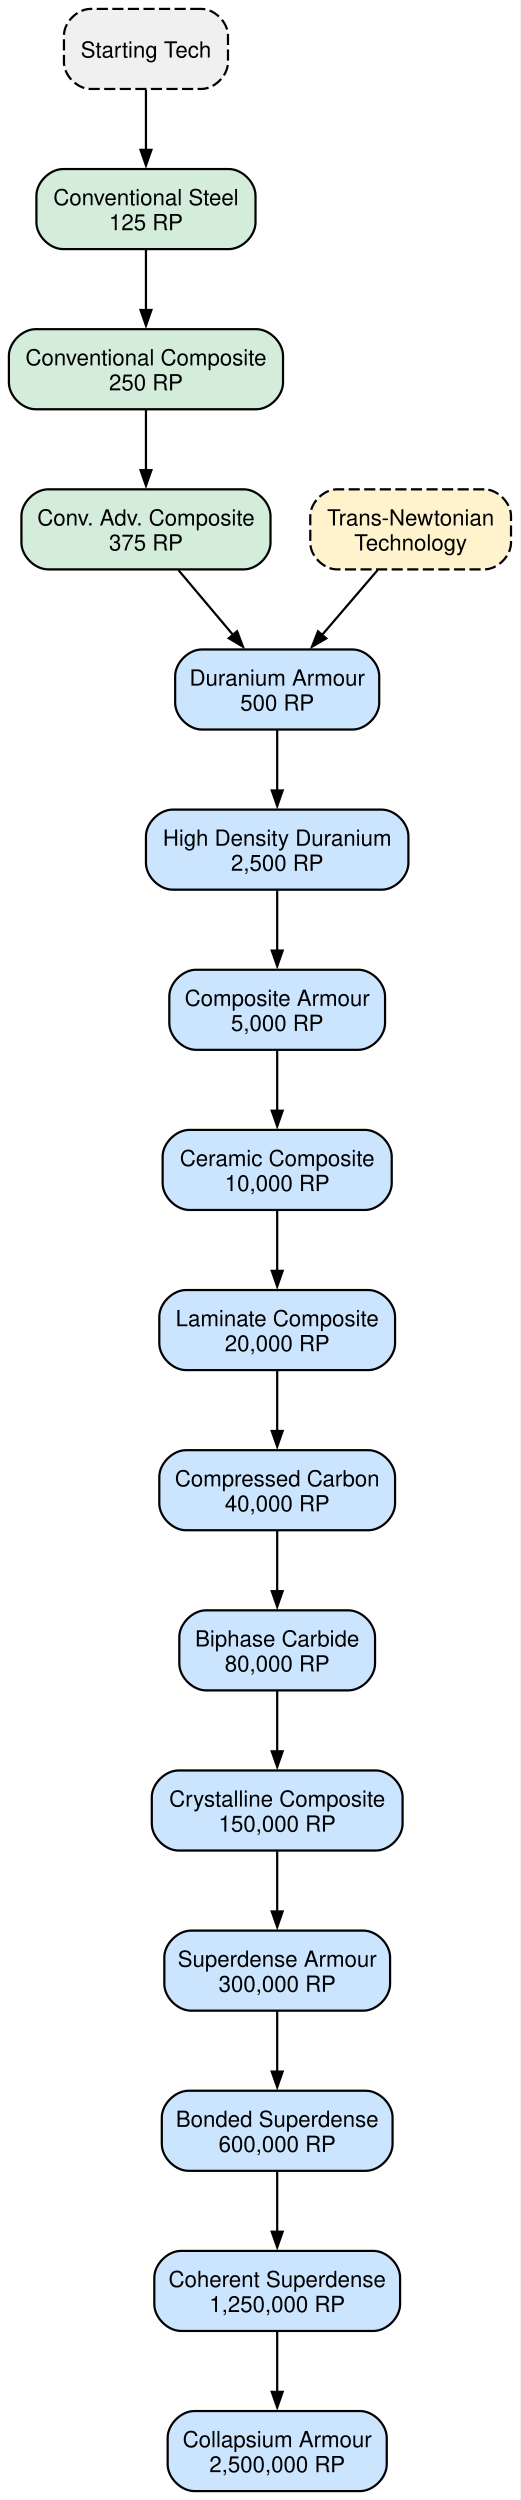
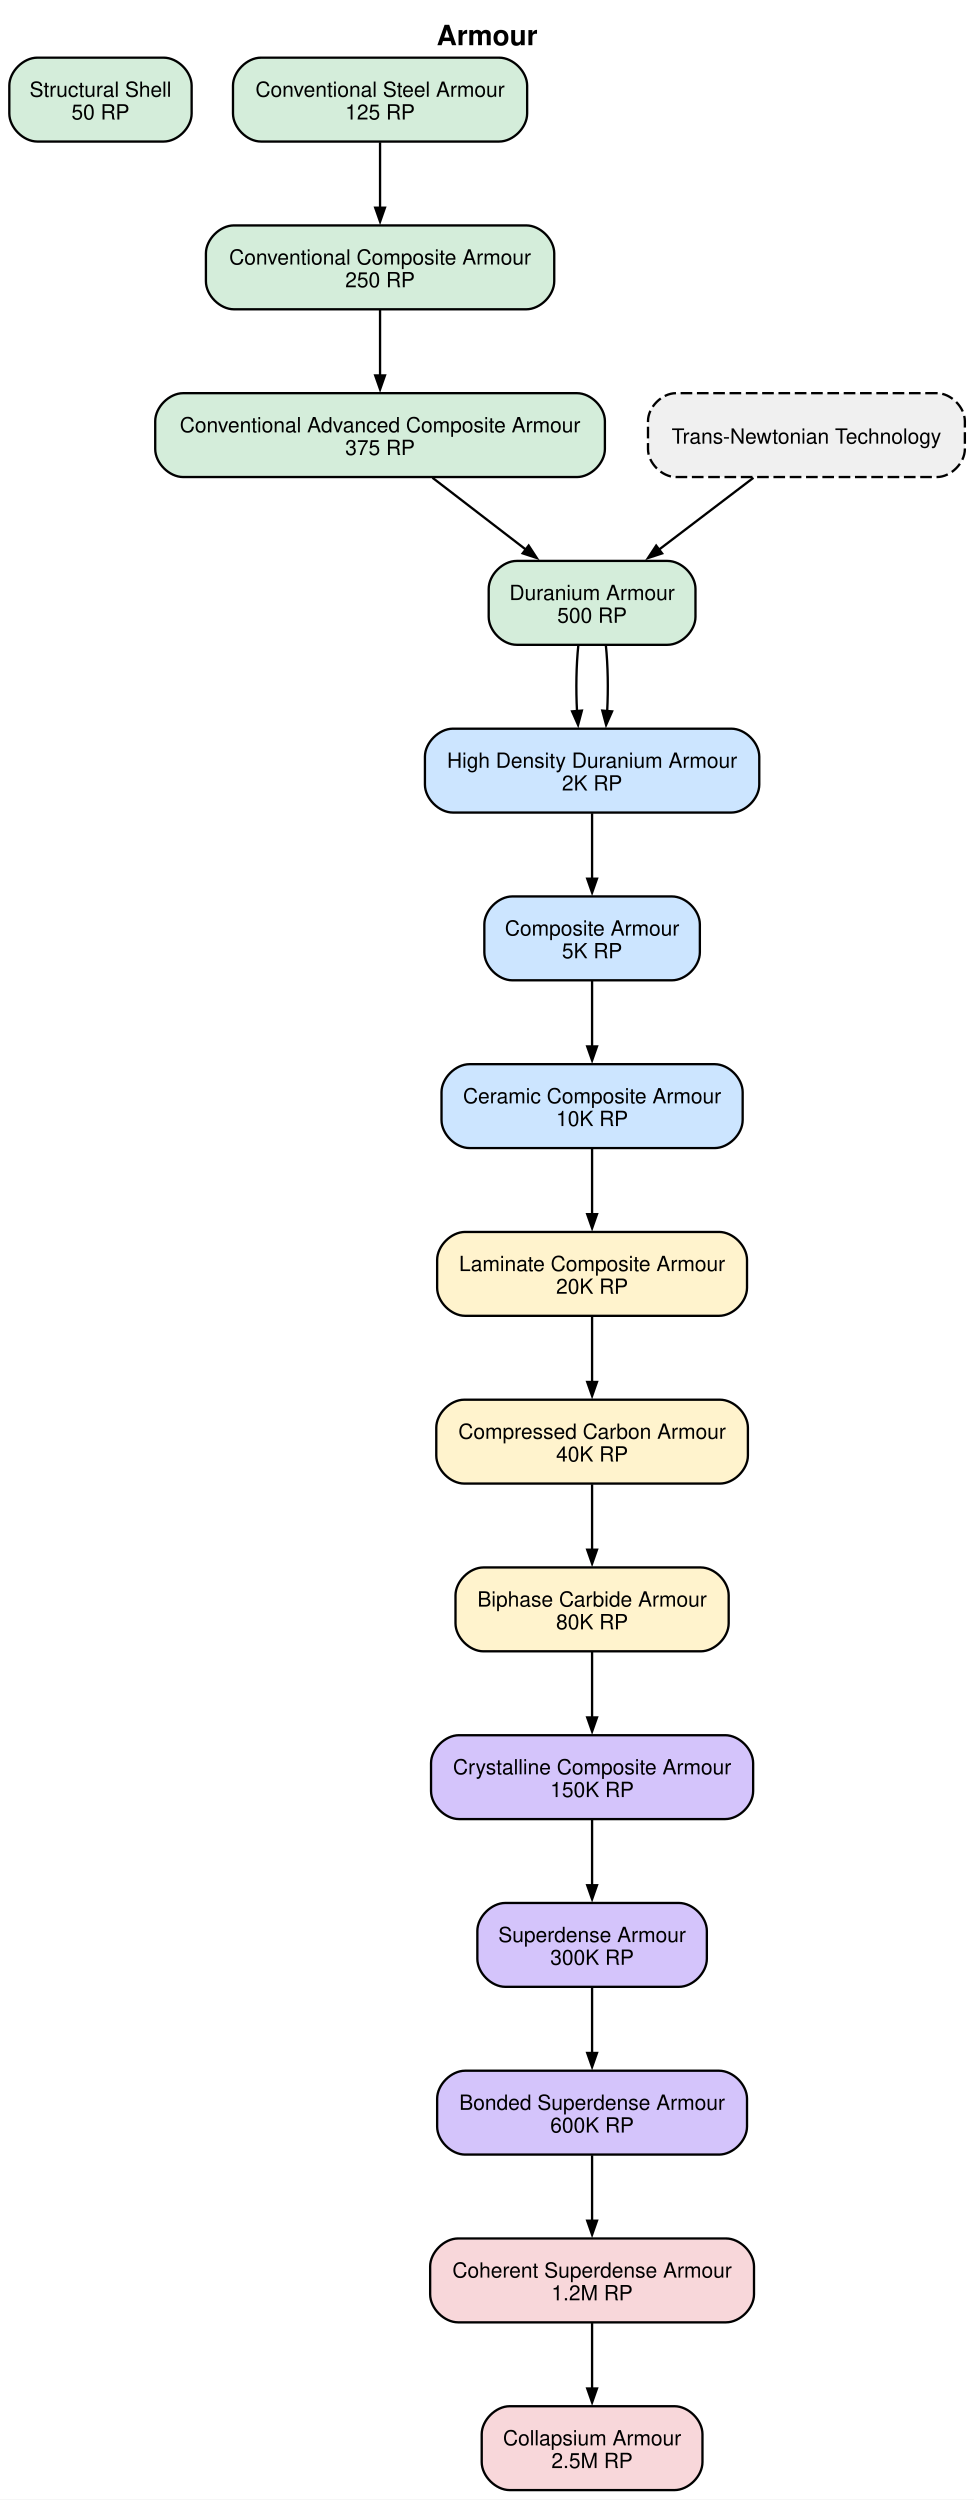
- <svg xmlns="http://www.w3.org/2000/svg" width="234pt" height="1124pt" viewBox="0.00 0.00 234.00 1124.00">
-   <g id="graph0" class="graph" transform="scale(1 1) rotate(0) translate(4 1120)">
-     <polygon fill="white" stroke="none" points="-4,4 -4,-1120 229.75,-1120 229.75,4 -4,4" />
+ <svg xmlns="http://www.w3.org/2000/svg" width="418pt" height="1073pt" viewBox="0.00 0.00 418.00 1073.00">
+   <g id="graph0" class="graph" transform="scale(1 1) rotate(0) translate(4 1068.75)">
+     <polygon fill="white" stroke="none" points="-4,4 -4,-1068.75 414.12,-1068.75 414.12,4 -4,4" />
+     <text xml:space="preserve" text-anchor="middle" x="205.06" y="-1049.35" font-family="Helvetica,sans-Serif" font-weight="bold" font-size="12.00">Armour</text>
    <g id="node1" class="node">
-       <path fill="#f0f0f0" stroke="black" stroke-dasharray="5,2" d="M86.5,-1116C86.5,-1116 36.75,-1116 36.75,-1116 30.75,-1116 24.75,-1110 24.75,-1104 24.75,-1104 24.75,-1092 24.75,-1092 24.75,-1086 30.75,-1080 36.75,-1080 36.75,-1080 86.5,-1080 86.5,-1080 92.5,-1080 98.5,-1086 98.5,-1092 98.5,-1092 98.5,-1104 98.5,-1104 98.5,-1110 92.5,-1116 86.5,-1116" />
-       <text xml:space="preserve" text-anchor="middle" x="61.62" y="-1094.12" font-family="Helvetica,sans-Serif" font-size="10.00">Starting Tech</text>
+       <path fill="#d4edda" stroke="black" d="M66.25,-1044C66.25,-1044 12,-1044 12,-1044 6,-1044 0,-1038 0,-1032 0,-1032 0,-1020 0,-1020 0,-1014 6,-1008 12,-1008 12,-1008 66.25,-1008 66.25,-1008 72.25,-1008 78.25,-1014 78.25,-1020 78.25,-1020 78.25,-1032 78.25,-1032 78.25,-1038 72.25,-1044 66.25,-1044" />
+       <text xml:space="preserve" text-anchor="middle" x="39.12" y="-1027.2" font-family="Helvetica,sans-Serif" font-size="9.00">Structural Shell</text>
+       <text xml:space="preserve" text-anchor="middle" x="39.12" y="-1017.45" font-family="Helvetica,sans-Serif" font-size="9.00">50 RP</text>
+     </g>
+     <g id="node2" class="node">
+       <path fill="#d4edda" stroke="black" d="M210.25,-1044C210.25,-1044 108,-1044 108,-1044 102,-1044 96,-1038 96,-1032 96,-1032 96,-1020 96,-1020 96,-1014 102,-1008 108,-1008 108,-1008 210.25,-1008 210.25,-1008 216.25,-1008 222.25,-1014 222.25,-1020 222.25,-1020 222.25,-1032 222.25,-1032 222.25,-1038 216.25,-1044 210.25,-1044" />
+       <text xml:space="preserve" text-anchor="middle" x="159.12" y="-1027.2" font-family="Helvetica,sans-Serif" font-size="9.00">Conventional Steel Armour</text>
+       <text xml:space="preserve" text-anchor="middle" x="159.12" y="-1017.45" font-family="Helvetica,sans-Serif" font-size="9.00">125 RP</text>
    </g>
    <g id="node3" class="node">
-       <path fill="#d4edda" stroke="black" d="M98.88,-1044C98.88,-1044 24.38,-1044 24.38,-1044 18.37,-1044 12.37,-1038 12.37,-1032 12.37,-1032 12.37,-1020 12.37,-1020 12.37,-1014 18.37,-1008 24.37,-1008 24.37,-1008 98.87,-1008 98.87,-1008 104.88,-1008 110.88,-1014 110.88,-1020 110.88,-1020 110.88,-1032 110.88,-1032 110.88,-1038 104.88,-1044 98.88,-1044" />
-       <text xml:space="preserve" text-anchor="middle" x="61.62" y="-1027.75" font-family="Helvetica,sans-Serif" font-size="10.00">Conventional Steel</text>
-       <text xml:space="preserve" text-anchor="middle" x="61.62" y="-1016.5" font-family="Helvetica,sans-Serif" font-size="10.00">125 RP</text>
+       <path fill="#d4edda" stroke="black" d="M221.88,-972C221.88,-972 96.37,-972 96.37,-972 90.38,-972 84.38,-966 84.38,-960 84.38,-960 84.38,-948 84.38,-948 84.38,-942 90.38,-936 96.38,-936 96.38,-936 221.88,-936 221.88,-936 227.88,-936 233.88,-942 233.88,-948 233.88,-948 233.88,-960 233.88,-960 233.88,-966 227.88,-972 221.88,-972" />
+       <text xml:space="preserve" text-anchor="middle" x="159.12" y="-955.2" font-family="Helvetica,sans-Serif" font-size="9.00">Conventional Composite Armour</text>
+       <text xml:space="preserve" text-anchor="middle" x="159.12" y="-945.45" font-family="Helvetica,sans-Serif" font-size="9.00">250 RP</text>
    </g>
    <g id="edge1" class="edge">
-       <path fill="none" stroke="black" d="M61.62,-1079.7C61.62,-1071.47 61.62,-1061.48 61.62,-1052.42" />
-       <polygon fill="black" stroke="black" points="64.08,-1052.62 61.63,-1045.62 59.18,-1052.62 64.08,-1052.62" />
+       <path fill="none" stroke="black" d="M159.12,-1007.7C159.12,-999.22 159.12,-988.86 159.12,-979.58" />
+       <polygon fill="black" stroke="black" points="161.23,-979.62 159.13,-973.62 157.03,-979.62 161.23,-979.62" />
    </g>
-     <g id="node2" class="node">
-       <path fill="#fff3cd" stroke="black" stroke-dasharray="5,2" d="M213.75,-900C213.75,-900 147.5,-900 147.5,-900 141.5,-900 135.5,-894 135.5,-888 135.5,-888 135.5,-876 135.5,-876 135.5,-870 141.5,-864 147.5,-864 147.5,-864 213.75,-864 213.75,-864 219.75,-864 225.75,-870 225.75,-876 225.75,-876 225.75,-888 225.75,-888 225.75,-894 219.75,-900 213.75,-900" />
-       <text xml:space="preserve" text-anchor="middle" x="180.62" y="-883.75" font-family="Helvetica,sans-Serif" font-size="10.00">Trans-Newtonian</text>
-       <text xml:space="preserve" text-anchor="middle" x="180.62" y="-872.5" font-family="Helvetica,sans-Serif" font-size="10.00">Technology</text>
+     <g id="node4" class="node">
+       <path fill="#d4edda" stroke="black" d="M243.62,-900C243.62,-900 74.62,-900 74.62,-900 68.62,-900 62.62,-894 62.62,-888 62.62,-888 62.62,-876 62.62,-876 62.62,-870 68.62,-864 74.62,-864 74.62,-864 243.62,-864 243.62,-864 249.62,-864 255.62,-870 255.62,-876 255.62,-876 255.62,-888 255.62,-888 255.62,-894 249.62,-900 243.62,-900" />
+       <text xml:space="preserve" text-anchor="middle" x="159.12" y="-883.2" font-family="Helvetica,sans-Serif" font-size="9.00">Conventional Advanced Composite Armour</text>
+       <text xml:space="preserve" text-anchor="middle" x="159.12" y="-873.45" font-family="Helvetica,sans-Serif" font-size="9.00">375 RP</text>
+     </g>
+     <g id="edge2" class="edge">
+       <path fill="none" stroke="black" d="M159.12,-935.7C159.12,-927.22 159.12,-916.86 159.12,-907.58" />
+       <polygon fill="black" stroke="black" points="161.23,-907.62 159.13,-901.62 157.03,-907.62 161.23,-907.62" />
+     </g>
+     <g id="node5" class="node">
+       <path fill="#d4edda" stroke="black" d="M282.5,-828C282.5,-828 217.75,-828 217.75,-828 211.75,-828 205.75,-822 205.75,-816 205.75,-816 205.75,-804 205.75,-804 205.75,-798 211.75,-792 217.75,-792 217.75,-792 282.5,-792 282.5,-792 288.5,-792 294.5,-798 294.5,-804 294.5,-804 294.5,-816 294.5,-816 294.5,-822 288.5,-828 282.5,-828" />
+       <text xml:space="preserve" text-anchor="middle" x="250.12" y="-811.2" font-family="Helvetica,sans-Serif" font-size="9.00">Duranium Armour</text>
+       <text xml:space="preserve" text-anchor="middle" x="250.12" y="-801.45" font-family="Helvetica,sans-Serif" font-size="9.00">500 RP</text>
+     </g>
+     <g id="edge3" class="edge">
+       <path fill="none" stroke="black" d="M181.62,-863.7C193.76,-854.36 208.87,-842.74 221.8,-832.79" />
+       <polygon fill="black" stroke="black" points="222.9,-834.59 226.37,-829.27 220.34,-831.26 222.9,-834.59" />
    </g>
    <g id="node6" class="node">
-       <path fill="#cce5ff" stroke="black" d="M154.5,-828C154.5,-828 86.75,-828 86.75,-828 80.75,-828 74.75,-822 74.75,-816 74.75,-816 74.75,-804 74.75,-804 74.75,-798 80.75,-792 86.75,-792 86.75,-792 154.5,-792 154.5,-792 160.5,-792 166.5,-798 166.5,-804 166.5,-804 166.5,-816 166.5,-816 166.5,-822 160.5,-828 154.5,-828" />
-       <text xml:space="preserve" text-anchor="middle" x="120.62" y="-811.75" font-family="Helvetica,sans-Serif" font-size="10.00">Duranium Armour</text>
-       <text xml:space="preserve" text-anchor="middle" x="120.62" y="-800.5" font-family="Helvetica,sans-Serif" font-size="10.00">500 RP</text>
+       <path fill="#cce5ff" stroke="black" d="M309.88,-756C309.88,-756 190.38,-756 190.38,-756 184.38,-756 178.38,-750 178.38,-744 178.38,-744 178.38,-732 178.38,-732 178.38,-726 184.38,-720 190.38,-720 190.38,-720 309.88,-720 309.88,-720 315.88,-720 321.88,-726 321.88,-732 321.88,-732 321.88,-744 321.88,-744 321.88,-750 315.88,-756 309.88,-756" />
+       <text xml:space="preserve" text-anchor="middle" x="250.12" y="-739.2" font-family="Helvetica,sans-Serif" font-size="9.00">High Density Duranium Armour</text>
+       <text xml:space="preserve" text-anchor="middle" x="250.12" y="-729.45" font-family="Helvetica,sans-Serif" font-size="9.00">2K RP</text>
    </g>
    <g id="edge5" class="edge">
-       <path fill="none" stroke="black" d="M165.79,-863.7C158.24,-854.88 148.94,-844.03 140.75,-834.47" />
-       <polygon fill="black" stroke="black" points="142.69,-832.97 136.27,-829.25 138.97,-836.16 142.69,-832.97" />
+       <path fill="none" stroke="black" d="M244.21,-791.7C243.33,-783.22 243.15,-772.86 243.65,-763.58" />
+       <polygon fill="black" stroke="black" points="245.74,-763.76 244.11,-757.61 241.55,-763.43 245.74,-763.76" />
    </g>
-     <g id="node4" class="node">
-       <path fill="#d4edda" stroke="black" d="M111.25,-972C111.25,-972 12,-972 12,-972 6,-972 0,-966 0,-960 0,-960 0,-948 0,-948 0,-942 6,-936 12,-936 12,-936 111.25,-936 111.25,-936 117.25,-936 123.25,-942 123.25,-948 123.25,-948 123.25,-960 123.25,-960 123.25,-966 117.25,-972 111.25,-972" />
-       <text xml:space="preserve" text-anchor="middle" x="61.62" y="-955.75" font-family="Helvetica,sans-Serif" font-size="10.00">Conventional Composite</text>
-       <text xml:space="preserve" text-anchor="middle" x="61.62" y="-944.5" font-family="Helvetica,sans-Serif" font-size="10.00">250 RP</text>
+     <g id="edge6" class="edge">
+       <path fill="none" stroke="black" d="M256.04,-791.7C256.92,-783.22 257.1,-772.86 256.6,-763.58" />
+       <polygon fill="black" stroke="black" points="258.7,-763.43 256.14,-757.61 254.51,-763.76 258.7,-763.43" />
    </g>
-     <g id="edge2" class="edge">
-       <path fill="none" stroke="black" d="M61.62,-1007.7C61.62,-999.47 61.62,-989.48 61.62,-980.42" />
-       <polygon fill="black" stroke="black" points="64.08,-980.62 61.63,-973.62 59.18,-980.62 64.08,-980.62" />
+     <g id="node7" class="node">
+       <path fill="#cce5ff" stroke="black" d="M284.38,-684C284.38,-684 215.88,-684 215.88,-684 209.88,-684 203.88,-678 203.88,-672 203.88,-672 203.88,-660 203.88,-660 203.88,-654 209.88,-648 215.88,-648 215.88,-648 284.38,-648 284.38,-648 290.38,-648 296.38,-654 296.38,-660 296.38,-660 296.38,-672 296.38,-672 296.38,-678 290.38,-684 284.38,-684" />
+       <text xml:space="preserve" text-anchor="middle" x="250.12" y="-667.2" font-family="Helvetica,sans-Serif" font-size="9.00">Composite Armour</text>
+       <text xml:space="preserve" text-anchor="middle" x="250.12" y="-657.45" font-family="Helvetica,sans-Serif" font-size="9.00">5K RP</text>
    </g>
-     <g id="node5" class="node">
-       <path fill="#d4edda" stroke="black" d="M105.62,-900C105.62,-900 17.62,-900 17.62,-900 11.63,-900 5.63,-894 5.63,-888 5.63,-888 5.63,-876 5.63,-876 5.63,-870 11.63,-864 17.63,-864 17.63,-864 105.63,-864 105.63,-864 111.62,-864 117.62,-870 117.62,-876 117.62,-876 117.62,-888 117.62,-888 117.62,-894 111.62,-900 105.62,-900" />
-       <text xml:space="preserve" text-anchor="middle" x="61.62" y="-883.75" font-family="Helvetica,sans-Serif" font-size="10.00">Conv. Adv. Composite</text>
-       <text xml:space="preserve" text-anchor="middle" x="61.62" y="-872.5" font-family="Helvetica,sans-Serif" font-size="10.00">375 RP</text>
+     <g id="edge7" class="edge">
+       <path fill="none" stroke="black" d="M250.12,-719.7C250.12,-711.22 250.12,-700.86 250.12,-691.58" />
+       <polygon fill="black" stroke="black" points="252.23,-691.62 250.13,-685.62 248.03,-691.62 252.23,-691.62" />
    </g>
-     <g id="edge3" class="edge">
-       <path fill="none" stroke="black" d="M61.62,-935.7C61.62,-927.47 61.62,-917.48 61.62,-908.42" />
-       <polygon fill="black" stroke="black" points="64.08,-908.62 61.63,-901.62 59.18,-908.62 64.08,-908.62" />
+     <g id="node8" class="node">
+       <path fill="#cce5ff" stroke="black" d="M302.75,-612C302.75,-612 197.5,-612 197.5,-612 191.5,-612 185.5,-606 185.5,-600 185.5,-600 185.5,-588 185.5,-588 185.5,-582 191.5,-576 197.5,-576 197.5,-576 302.75,-576 302.75,-576 308.75,-576 314.75,-582 314.75,-588 314.75,-588 314.75,-600 314.75,-600 314.75,-606 308.75,-612 302.75,-612" />
+       <text xml:space="preserve" text-anchor="middle" x="250.12" y="-595.2" font-family="Helvetica,sans-Serif" font-size="9.00">Ceramic Composite Armour</text>
+       <text xml:space="preserve" text-anchor="middle" x="250.12" y="-585.45" font-family="Helvetica,sans-Serif" font-size="9.00">10K RP</text>
+     </g>
+     <g id="edge8" class="edge">
+       <path fill="none" stroke="black" d="M250.12,-647.7C250.12,-639.22 250.12,-628.86 250.12,-619.58" />
+       <polygon fill="black" stroke="black" points="252.23,-619.62 250.13,-613.62 248.03,-619.62 252.23,-619.62" />
+     </g>
+     <g id="node9" class="node">
+       <path fill="#fff3cd" stroke="black" d="M304.62,-540C304.62,-540 195.62,-540 195.62,-540 189.62,-540 183.62,-534 183.62,-528 183.62,-528 183.62,-516 183.62,-516 183.62,-510 189.62,-504 195.62,-504 195.62,-504 304.62,-504 304.62,-504 310.62,-504 316.62,-510 316.62,-516 316.62,-516 316.62,-528 316.62,-528 316.62,-534 310.62,-540 304.62,-540" />
+       <text xml:space="preserve" text-anchor="middle" x="250.12" y="-523.2" font-family="Helvetica,sans-Serif" font-size="9.00">Laminate Composite Armour</text>
+       <text xml:space="preserve" text-anchor="middle" x="250.12" y="-513.45" font-family="Helvetica,sans-Serif" font-size="9.00">20K RP</text>
+     </g>
+     <g id="edge9" class="edge">
+       <path fill="none" stroke="black" d="M250.12,-575.7C250.12,-567.22 250.12,-556.86 250.12,-547.58" />
+       <polygon fill="black" stroke="black" points="252.23,-547.62 250.13,-541.62 248.03,-547.62 252.23,-547.62" />
+     </g>
+     <g id="node10" class="node">
+       <path fill="#fff3cd" stroke="black" d="M305,-468C305,-468 195.25,-468 195.25,-468 189.25,-468 183.25,-462 183.25,-456 183.25,-456 183.25,-444 183.25,-444 183.25,-438 189.25,-432 195.25,-432 195.25,-432 305,-432 305,-432 311,-432 317,-438 317,-444 317,-444 317,-456 317,-456 317,-462 311,-468 305,-468" />
+       <text xml:space="preserve" text-anchor="middle" x="250.12" y="-451.2" font-family="Helvetica,sans-Serif" font-size="9.00">Compressed Carbon Armour</text>
+       <text xml:space="preserve" text-anchor="middle" x="250.12" y="-441.45" font-family="Helvetica,sans-Serif" font-size="9.00">40K RP</text>
+     </g>
+     <g id="edge10" class="edge">
+       <path fill="none" stroke="black" d="M250.12,-503.7C250.12,-495.22 250.12,-484.86 250.12,-475.58" />
+       <polygon fill="black" stroke="black" points="252.23,-475.62 250.13,-469.62 248.03,-475.62 252.23,-475.62" />
+     </g>
+     <g id="node11" class="node">
+       <path fill="#fff3cd" stroke="black" d="M296.75,-396C296.75,-396 203.5,-396 203.5,-396 197.5,-396 191.5,-390 191.5,-384 191.5,-384 191.5,-372 191.5,-372 191.5,-366 197.5,-360 203.5,-360 203.5,-360 296.75,-360 296.75,-360 302.75,-360 308.75,-366 308.75,-372 308.75,-372 308.75,-384 308.75,-384 308.75,-390 302.75,-396 296.75,-396" />
+       <text xml:space="preserve" text-anchor="middle" x="250.12" y="-379.2" font-family="Helvetica,sans-Serif" font-size="9.00">Biphase Carbide Armour</text>
+       <text xml:space="preserve" text-anchor="middle" x="250.12" y="-369.45" font-family="Helvetica,sans-Serif" font-size="9.00">80K RP</text>
+     </g>
+     <g id="edge11" class="edge">
+       <path fill="none" stroke="black" d="M250.12,-431.7C250.12,-423.22 250.12,-412.86 250.12,-403.58" />
+       <polygon fill="black" stroke="black" points="252.23,-403.62 250.13,-397.62 248.03,-403.62 252.23,-403.62" />
+     </g>
+     <g id="node12" class="node">
+       <path fill="#d4c4fb" stroke="black" d="M307.25,-324C307.25,-324 193,-324 193,-324 187,-324 181,-318 181,-312 181,-312 181,-300 181,-300 181,-294 187,-288 193,-288 193,-288 307.25,-288 307.25,-288 313.25,-288 319.25,-294 319.25,-300 319.25,-300 319.25,-312 319.25,-312 319.25,-318 313.25,-324 307.25,-324" />
+       <text xml:space="preserve" text-anchor="middle" x="250.12" y="-307.2" font-family="Helvetica,sans-Serif" font-size="9.00">Crystalline Composite Armour</text>
+       <text xml:space="preserve" text-anchor="middle" x="250.12" y="-297.45" font-family="Helvetica,sans-Serif" font-size="9.00">150K RP</text>
+     </g>
+     <g id="edge12" class="edge">
+       <path fill="none" stroke="black" d="M250.12,-359.7C250.12,-351.22 250.12,-340.86 250.12,-331.58" />
+       <polygon fill="black" stroke="black" points="252.23,-331.62 250.13,-325.62 248.03,-331.62 252.23,-331.62" />
+     </g>
+     <g id="node13" class="node">
+       <path fill="#d4c4fb" stroke="black" d="M287.38,-252C287.38,-252 212.88,-252 212.88,-252 206.88,-252 200.88,-246 200.88,-240 200.88,-240 200.88,-228 200.88,-228 200.88,-222 206.88,-216 212.88,-216 212.88,-216 287.38,-216 287.38,-216 293.38,-216 299.38,-222 299.38,-228 299.38,-228 299.38,-240 299.38,-240 299.38,-246 293.38,-252 287.38,-252" />
+       <text xml:space="preserve" text-anchor="middle" x="250.12" y="-235.2" font-family="Helvetica,sans-Serif" font-size="9.00">Superdense Armour</text>
+       <text xml:space="preserve" text-anchor="middle" x="250.12" y="-225.45" font-family="Helvetica,sans-Serif" font-size="9.00">300K RP</text>
+     </g>
+     <g id="edge13" class="edge">
+       <path fill="none" stroke="black" d="M250.12,-287.7C250.12,-279.22 250.12,-268.86 250.12,-259.58" />
+       <polygon fill="black" stroke="black" points="252.23,-259.62 250.13,-253.62 248.03,-259.62 252.23,-259.62" />
+     </g>
+     <g id="node14" class="node">
+       <path fill="#d4c4fb" stroke="black" d="M304.62,-180C304.62,-180 195.62,-180 195.62,-180 189.62,-180 183.62,-174 183.62,-168 183.62,-168 183.62,-156 183.62,-156 183.62,-150 189.62,-144 195.62,-144 195.62,-144 304.62,-144 304.62,-144 310.62,-144 316.62,-150 316.62,-156 316.62,-156 316.62,-168 316.62,-168 316.62,-174 310.62,-180 304.62,-180" />
+       <text xml:space="preserve" text-anchor="middle" x="250.12" y="-163.2" font-family="Helvetica,sans-Serif" font-size="9.00">Bonded Superdense Armour</text>
+       <text xml:space="preserve" text-anchor="middle" x="250.12" y="-153.45" font-family="Helvetica,sans-Serif" font-size="9.00">600K RP</text>
+     </g>
+     <g id="edge14" class="edge">
+       <path fill="none" stroke="black" d="M250.12,-215.7C250.12,-207.22 250.12,-196.86 250.12,-187.58" />
+       <polygon fill="black" stroke="black" points="252.23,-187.62 250.13,-181.62 248.03,-187.62 252.23,-187.62" />
+     </g>
+     <g id="node15" class="node">
+       <path fill="#f8d7da" stroke="black" d="M307.62,-108C307.62,-108 192.62,-108 192.62,-108 186.62,-108 180.62,-102 180.62,-96 180.62,-96 180.62,-84 180.62,-84 180.62,-78 186.62,-72 192.62,-72 192.62,-72 307.62,-72 307.62,-72 313.62,-72 319.62,-78 319.62,-84 319.62,-84 319.62,-96 319.62,-96 319.62,-102 313.62,-108 307.62,-108" />
+       <text xml:space="preserve" text-anchor="middle" x="250.12" y="-91.2" font-family="Helvetica,sans-Serif" font-size="9.00">Coherent Superdense Armour</text>
+       <text xml:space="preserve" text-anchor="middle" x="250.12" y="-81.45" font-family="Helvetica,sans-Serif" font-size="9.00">1.2M RP</text>
+     </g>
+     <g id="edge15" class="edge">
+       <path fill="none" stroke="black" d="M250.12,-143.7C250.12,-135.22 250.12,-124.86 250.12,-115.58" />
+       <polygon fill="black" stroke="black" points="252.23,-115.62 250.13,-109.62 248.03,-115.62 252.23,-115.62" />
+     </g>
+     <g id="node16" class="node">
+       <path fill="#f8d7da" stroke="black" d="M285.5,-36C285.5,-36 214.75,-36 214.75,-36 208.75,-36 202.75,-30 202.75,-24 202.75,-24 202.75,-12 202.75,-12 202.75,-6 208.75,0 214.75,0 214.75,0 285.5,0 285.5,0 291.5,0 297.5,-6 297.5,-12 297.5,-12 297.5,-24 297.5,-24 297.5,-30 291.5,-36 285.5,-36" />
+       <text xml:space="preserve" text-anchor="middle" x="250.12" y="-19.2" font-family="Helvetica,sans-Serif" font-size="9.00">Collapsium Armour</text>
+       <text xml:space="preserve" text-anchor="middle" x="250.12" y="-9.45" font-family="Helvetica,sans-Serif" font-size="9.00">2.5M RP</text>
+     </g>
+     <g id="edge16" class="edge">
+       <path fill="none" stroke="black" d="M250.12,-71.7C250.12,-63.22 250.12,-52.86 250.12,-43.58" />
+       <polygon fill="black" stroke="black" points="252.23,-43.62 250.13,-37.62 248.03,-43.62 252.23,-43.62" />
+     </g>
+     <g id="node17" class="node">
+       <path fill="#f0f0f0" stroke="black" stroke-dasharray="5,2" d="M398.12,-900C398.12,-900 286.12,-900 286.12,-900 280.12,-900 274.12,-894 274.12,-888 274.12,-888 274.12,-876 274.12,-876 274.12,-870 280.12,-864 286.12,-864 286.12,-864 398.12,-864 398.12,-864 404.12,-864 410.12,-870 410.12,-876 410.12,-876 410.12,-888 410.12,-888 410.12,-894 404.12,-900 398.12,-900" />
+       <text xml:space="preserve" text-anchor="middle" x="342.12" y="-878.33" font-family="Helvetica,sans-Serif" font-size="9.00">Trans-Newtonian Technology</text>
    </g>
    <g id="edge4" class="edge">
-       <path fill="none" stroke="black" d="M76.21,-863.7C83.64,-854.88 92.78,-844.03 100.84,-834.47" />
-       <polygon fill="black" stroke="black" points="102.6,-836.19 105.23,-829.26 98.85,-833.04 102.6,-836.19" />
-     </g>
-     <g id="node7" class="node">
-       <path fill="#cce5ff" stroke="black" d="M167.62,-756C167.62,-756 73.62,-756 73.62,-756 67.62,-756 61.62,-750 61.62,-744 61.62,-744 61.62,-732 61.62,-732 61.62,-726 67.62,-720 73.62,-720 73.62,-720 167.62,-720 167.62,-720 173.62,-720 179.62,-726 179.62,-732 179.62,-732 179.62,-744 179.62,-744 179.62,-750 173.62,-756 167.62,-756" />
-       <text xml:space="preserve" text-anchor="middle" x="120.62" y="-739.75" font-family="Helvetica,sans-Serif" font-size="10.00">High Density Duranium</text>
-       <text xml:space="preserve" text-anchor="middle" x="120.62" y="-728.5" font-family="Helvetica,sans-Serif" font-size="10.00">2,500 RP</text>
-     </g>
-     <g id="edge6" class="edge">
-       <path fill="none" stroke="black" d="M120.62,-791.7C120.62,-783.47 120.62,-773.48 120.62,-764.42" />
-       <polygon fill="black" stroke="black" points="123.08,-764.62 120.63,-757.62 118.18,-764.62 123.08,-764.62" />
-     </g>
-     <g id="node8" class="node">
-       <path fill="#cce5ff" stroke="black" d="M157.12,-684C157.12,-684 84.12,-684 84.12,-684 78.12,-684 72.12,-678 72.12,-672 72.12,-672 72.12,-660 72.12,-660 72.12,-654 78.12,-648 84.12,-648 84.12,-648 157.12,-648 157.12,-648 163.12,-648 169.12,-654 169.12,-660 169.12,-660 169.12,-672 169.12,-672 169.12,-678 163.12,-684 157.12,-684" />
-       <text xml:space="preserve" text-anchor="middle" x="120.62" y="-667.75" font-family="Helvetica,sans-Serif" font-size="10.00">Composite Armour</text>
-       <text xml:space="preserve" text-anchor="middle" x="120.62" y="-656.5" font-family="Helvetica,sans-Serif" font-size="10.00">5,000 RP</text>
-     </g>
-     <g id="edge7" class="edge">
-       <path fill="none" stroke="black" d="M120.62,-719.7C120.62,-711.47 120.62,-701.48 120.62,-692.42" />
-       <polygon fill="black" stroke="black" points="123.08,-692.62 120.63,-685.62 118.18,-692.62 123.08,-692.62" />
-     </g>
-     <g id="node9" class="node">
-       <path fill="#cce5ff" stroke="black" d="M160.12,-612C160.12,-612 81.12,-612 81.12,-612 75.12,-612 69.12,-606 69.12,-600 69.12,-600 69.12,-588 69.12,-588 69.12,-582 75.12,-576 81.12,-576 81.12,-576 160.12,-576 160.12,-576 166.12,-576 172.12,-582 172.12,-588 172.12,-588 172.12,-600 172.12,-600 172.12,-606 166.12,-612 160.12,-612" />
-       <text xml:space="preserve" text-anchor="middle" x="120.62" y="-595.75" font-family="Helvetica,sans-Serif" font-size="10.00">Ceramic Composite</text>
-       <text xml:space="preserve" text-anchor="middle" x="120.62" y="-584.5" font-family="Helvetica,sans-Serif" font-size="10.00">10,000 RP</text>
-     </g>
-     <g id="edge8" class="edge">
-       <path fill="none" stroke="black" d="M120.62,-647.7C120.62,-639.47 120.62,-629.48 120.62,-620.42" />
-       <polygon fill="black" stroke="black" points="123.08,-620.62 120.63,-613.62 118.18,-620.62 123.08,-620.62" />
-     </g>
-     <g id="node10" class="node">
-       <path fill="#cce5ff" stroke="black" d="M161.62,-540C161.62,-540 79.62,-540 79.62,-540 73.62,-540 67.62,-534 67.62,-528 67.62,-528 67.62,-516 67.62,-516 67.62,-510 73.62,-504 79.62,-504 79.62,-504 161.62,-504 161.62,-504 167.62,-504 173.62,-510 173.62,-516 173.62,-516 173.62,-528 173.62,-528 173.62,-534 167.62,-540 161.62,-540" />
-       <text xml:space="preserve" text-anchor="middle" x="120.62" y="-523.75" font-family="Helvetica,sans-Serif" font-size="10.00">Laminate Composite</text>
-       <text xml:space="preserve" text-anchor="middle" x="120.62" y="-512.5" font-family="Helvetica,sans-Serif" font-size="10.00">20,000 RP</text>
-     </g>
-     <g id="edge9" class="edge">
-       <path fill="none" stroke="black" d="M120.62,-575.7C120.62,-567.47 120.62,-557.48 120.62,-548.42" />
-       <polygon fill="black" stroke="black" points="123.08,-548.62 120.63,-541.62 118.18,-548.62 123.08,-548.62" />
-     </g>
-     <g id="node11" class="node">
-       <path fill="#cce5ff" stroke="black" d="M161.62,-468C161.62,-468 79.62,-468 79.62,-468 73.62,-468 67.62,-462 67.62,-456 67.62,-456 67.62,-444 67.62,-444 67.62,-438 73.62,-432 79.62,-432 79.62,-432 161.62,-432 161.62,-432 167.62,-432 173.62,-438 173.62,-444 173.62,-444 173.62,-456 173.62,-456 173.62,-462 167.62,-468 161.62,-468" />
-       <text xml:space="preserve" text-anchor="middle" x="120.62" y="-451.75" font-family="Helvetica,sans-Serif" font-size="10.00">Compressed Carbon</text>
-       <text xml:space="preserve" text-anchor="middle" x="120.62" y="-440.5" font-family="Helvetica,sans-Serif" font-size="10.00">40,000 RP</text>
-     </g>
-     <g id="edge10" class="edge">
-       <path fill="none" stroke="black" d="M120.62,-503.7C120.62,-495.47 120.62,-485.48 120.62,-476.42" />
-       <polygon fill="black" stroke="black" points="123.08,-476.62 120.63,-469.62 118.18,-476.62 123.08,-476.62" />
-     </g>
-     <g id="node12" class="node">
-       <path fill="#cce5ff" stroke="black" d="M152.62,-396C152.62,-396 88.62,-396 88.62,-396 82.62,-396 76.62,-390 76.62,-384 76.62,-384 76.62,-372 76.62,-372 76.62,-366 82.62,-360 88.62,-360 88.62,-360 152.62,-360 152.62,-360 158.62,-360 164.62,-366 164.62,-372 164.62,-372 164.62,-384 164.62,-384 164.62,-390 158.62,-396 152.62,-396" />
-       <text xml:space="preserve" text-anchor="middle" x="120.62" y="-379.75" font-family="Helvetica,sans-Serif" font-size="10.00">Biphase Carbide</text>
-       <text xml:space="preserve" text-anchor="middle" x="120.62" y="-368.5" font-family="Helvetica,sans-Serif" font-size="10.00">80,000 RP</text>
-     </g>
-     <g id="edge11" class="edge">
-       <path fill="none" stroke="black" d="M120.62,-431.7C120.62,-423.47 120.62,-413.48 120.62,-404.42" />
-       <polygon fill="black" stroke="black" points="123.08,-404.62 120.63,-397.62 118.18,-404.62 123.08,-404.62" />
-     </g>
-     <g id="node13" class="node">
-       <path fill="#cce5ff" stroke="black" d="M165,-324C165,-324 76.25,-324 76.25,-324 70.25,-324 64.25,-318 64.25,-312 64.25,-312 64.25,-300 64.25,-300 64.25,-294 70.25,-288 76.25,-288 76.25,-288 165,-288 165,-288 171,-288 177,-294 177,-300 177,-300 177,-312 177,-312 177,-318 171,-324 165,-324" />
-       <text xml:space="preserve" text-anchor="middle" x="120.62" y="-307.75" font-family="Helvetica,sans-Serif" font-size="10.00">Crystalline Composite</text>
-       <text xml:space="preserve" text-anchor="middle" x="120.62" y="-296.5" font-family="Helvetica,sans-Serif" font-size="10.00">150,000 RP</text>
-     </g>
-     <g id="edge12" class="edge">
-       <path fill="none" stroke="black" d="M120.62,-359.7C120.62,-351.47 120.62,-341.48 120.62,-332.42" />
-       <polygon fill="black" stroke="black" points="123.08,-332.62 120.63,-325.62 118.18,-332.62 123.08,-332.62" />
-     </g>
-     <g id="node14" class="node">
-       <path fill="#cce5ff" stroke="black" d="M159.38,-252C159.38,-252 81.88,-252 81.88,-252 75.88,-252 69.88,-246 69.88,-240 69.88,-240 69.88,-228 69.88,-228 69.88,-222 75.88,-216 81.88,-216 81.88,-216 159.38,-216 159.38,-216 165.38,-216 171.38,-222 171.38,-228 171.38,-228 171.38,-240 171.38,-240 171.38,-246 165.38,-252 159.38,-252" />
-       <text xml:space="preserve" text-anchor="middle" x="120.62" y="-235.75" font-family="Helvetica,sans-Serif" font-size="10.00">Superdense Armour</text>
-       <text xml:space="preserve" text-anchor="middle" x="120.62" y="-224.5" font-family="Helvetica,sans-Serif" font-size="10.00">300,000 RP</text>
-     </g>
-     <g id="edge13" class="edge">
-       <path fill="none" stroke="black" d="M120.62,-287.7C120.62,-279.47 120.62,-269.48 120.62,-260.42" />
-       <polygon fill="black" stroke="black" points="123.08,-260.62 120.63,-253.62 118.18,-260.62 123.08,-260.62" />
-     </g>
-     <g id="node15" class="node">
-       <path fill="#cce5ff" stroke="black" d="M160.5,-180C160.5,-180 80.75,-180 80.75,-180 74.75,-180 68.75,-174 68.75,-168 68.75,-168 68.75,-156 68.75,-156 68.75,-150 74.75,-144 80.75,-144 80.75,-144 160.5,-144 160.5,-144 166.5,-144 172.5,-150 172.5,-156 172.5,-156 172.5,-168 172.5,-168 172.5,-174 166.5,-180 160.5,-180" />
-       <text xml:space="preserve" text-anchor="middle" x="120.62" y="-163.75" font-family="Helvetica,sans-Serif" font-size="10.00">Bonded Superdense</text>
-       <text xml:space="preserve" text-anchor="middle" x="120.62" y="-152.5" font-family="Helvetica,sans-Serif" font-size="10.00">600,000 RP</text>
-     </g>
-     <g id="edge14" class="edge">
-       <path fill="none" stroke="black" d="M120.62,-215.7C120.62,-207.47 120.62,-197.48 120.62,-188.42" />
-       <polygon fill="black" stroke="black" points="123.08,-188.62 120.63,-181.62 118.18,-188.62 123.08,-188.62" />
-     </g>
-     <g id="node16" class="node">
-       <path fill="#cce5ff" stroke="black" d="M163.88,-108C163.88,-108 77.38,-108 77.38,-108 71.38,-108 65.38,-102 65.38,-96 65.38,-96 65.38,-84 65.38,-84 65.38,-78 71.38,-72 77.38,-72 77.38,-72 163.88,-72 163.88,-72 169.88,-72 175.88,-78 175.88,-84 175.88,-84 175.88,-96 175.88,-96 175.88,-102 169.88,-108 163.88,-108" />
-       <text xml:space="preserve" text-anchor="middle" x="120.62" y="-91.75" font-family="Helvetica,sans-Serif" font-size="10.00">Coherent Superdense</text>
-       <text xml:space="preserve" text-anchor="middle" x="120.62" y="-80.5" font-family="Helvetica,sans-Serif" font-size="10.00">1,250,000 RP</text>
-     </g>
-     <g id="edge15" class="edge">
-       <path fill="none" stroke="black" d="M120.62,-143.7C120.62,-135.47 120.62,-125.48 120.62,-116.42" />
-       <polygon fill="black" stroke="black" points="123.08,-116.62 120.63,-109.62 118.18,-116.62 123.08,-116.62" />
-     </g>
-     <g id="node17" class="node">
-       <path fill="#cce5ff" stroke="black" d="M157.88,-36C157.88,-36 83.38,-36 83.38,-36 77.38,-36 71.38,-30 71.38,-24 71.38,-24 71.38,-12 71.38,-12 71.38,-6 77.38,0 83.38,0 83.38,0 157.88,0 157.88,0 163.88,0 169.88,-6 169.88,-12 169.88,-12 169.88,-24 169.88,-24 169.88,-30 163.88,-36 157.88,-36" />
-       <text xml:space="preserve" text-anchor="middle" x="120.62" y="-19.75" font-family="Helvetica,sans-Serif" font-size="10.00">Collapsium Armour</text>
-       <text xml:space="preserve" text-anchor="middle" x="120.62" y="-8.5" font-family="Helvetica,sans-Serif" font-size="10.00">2,500,000 RP</text>
-     </g>
-     <g id="edge16" class="edge">
-       <path fill="none" stroke="black" d="M120.62,-71.7C120.62,-63.47 120.62,-53.48 120.62,-44.42" />
-       <polygon fill="black" stroke="black" points="123.08,-44.62 120.63,-37.62 118.18,-44.62 123.08,-44.62" />
+       <path fill="none" stroke="black" d="M319.38,-863.7C307.11,-854.36 291.84,-842.74 278.76,-832.79" />
+       <polygon fill="black" stroke="black" points="280.17,-831.23 274.13,-829.26 277.63,-834.57 280.17,-831.23" />
    </g>
  </g>
</svg>
